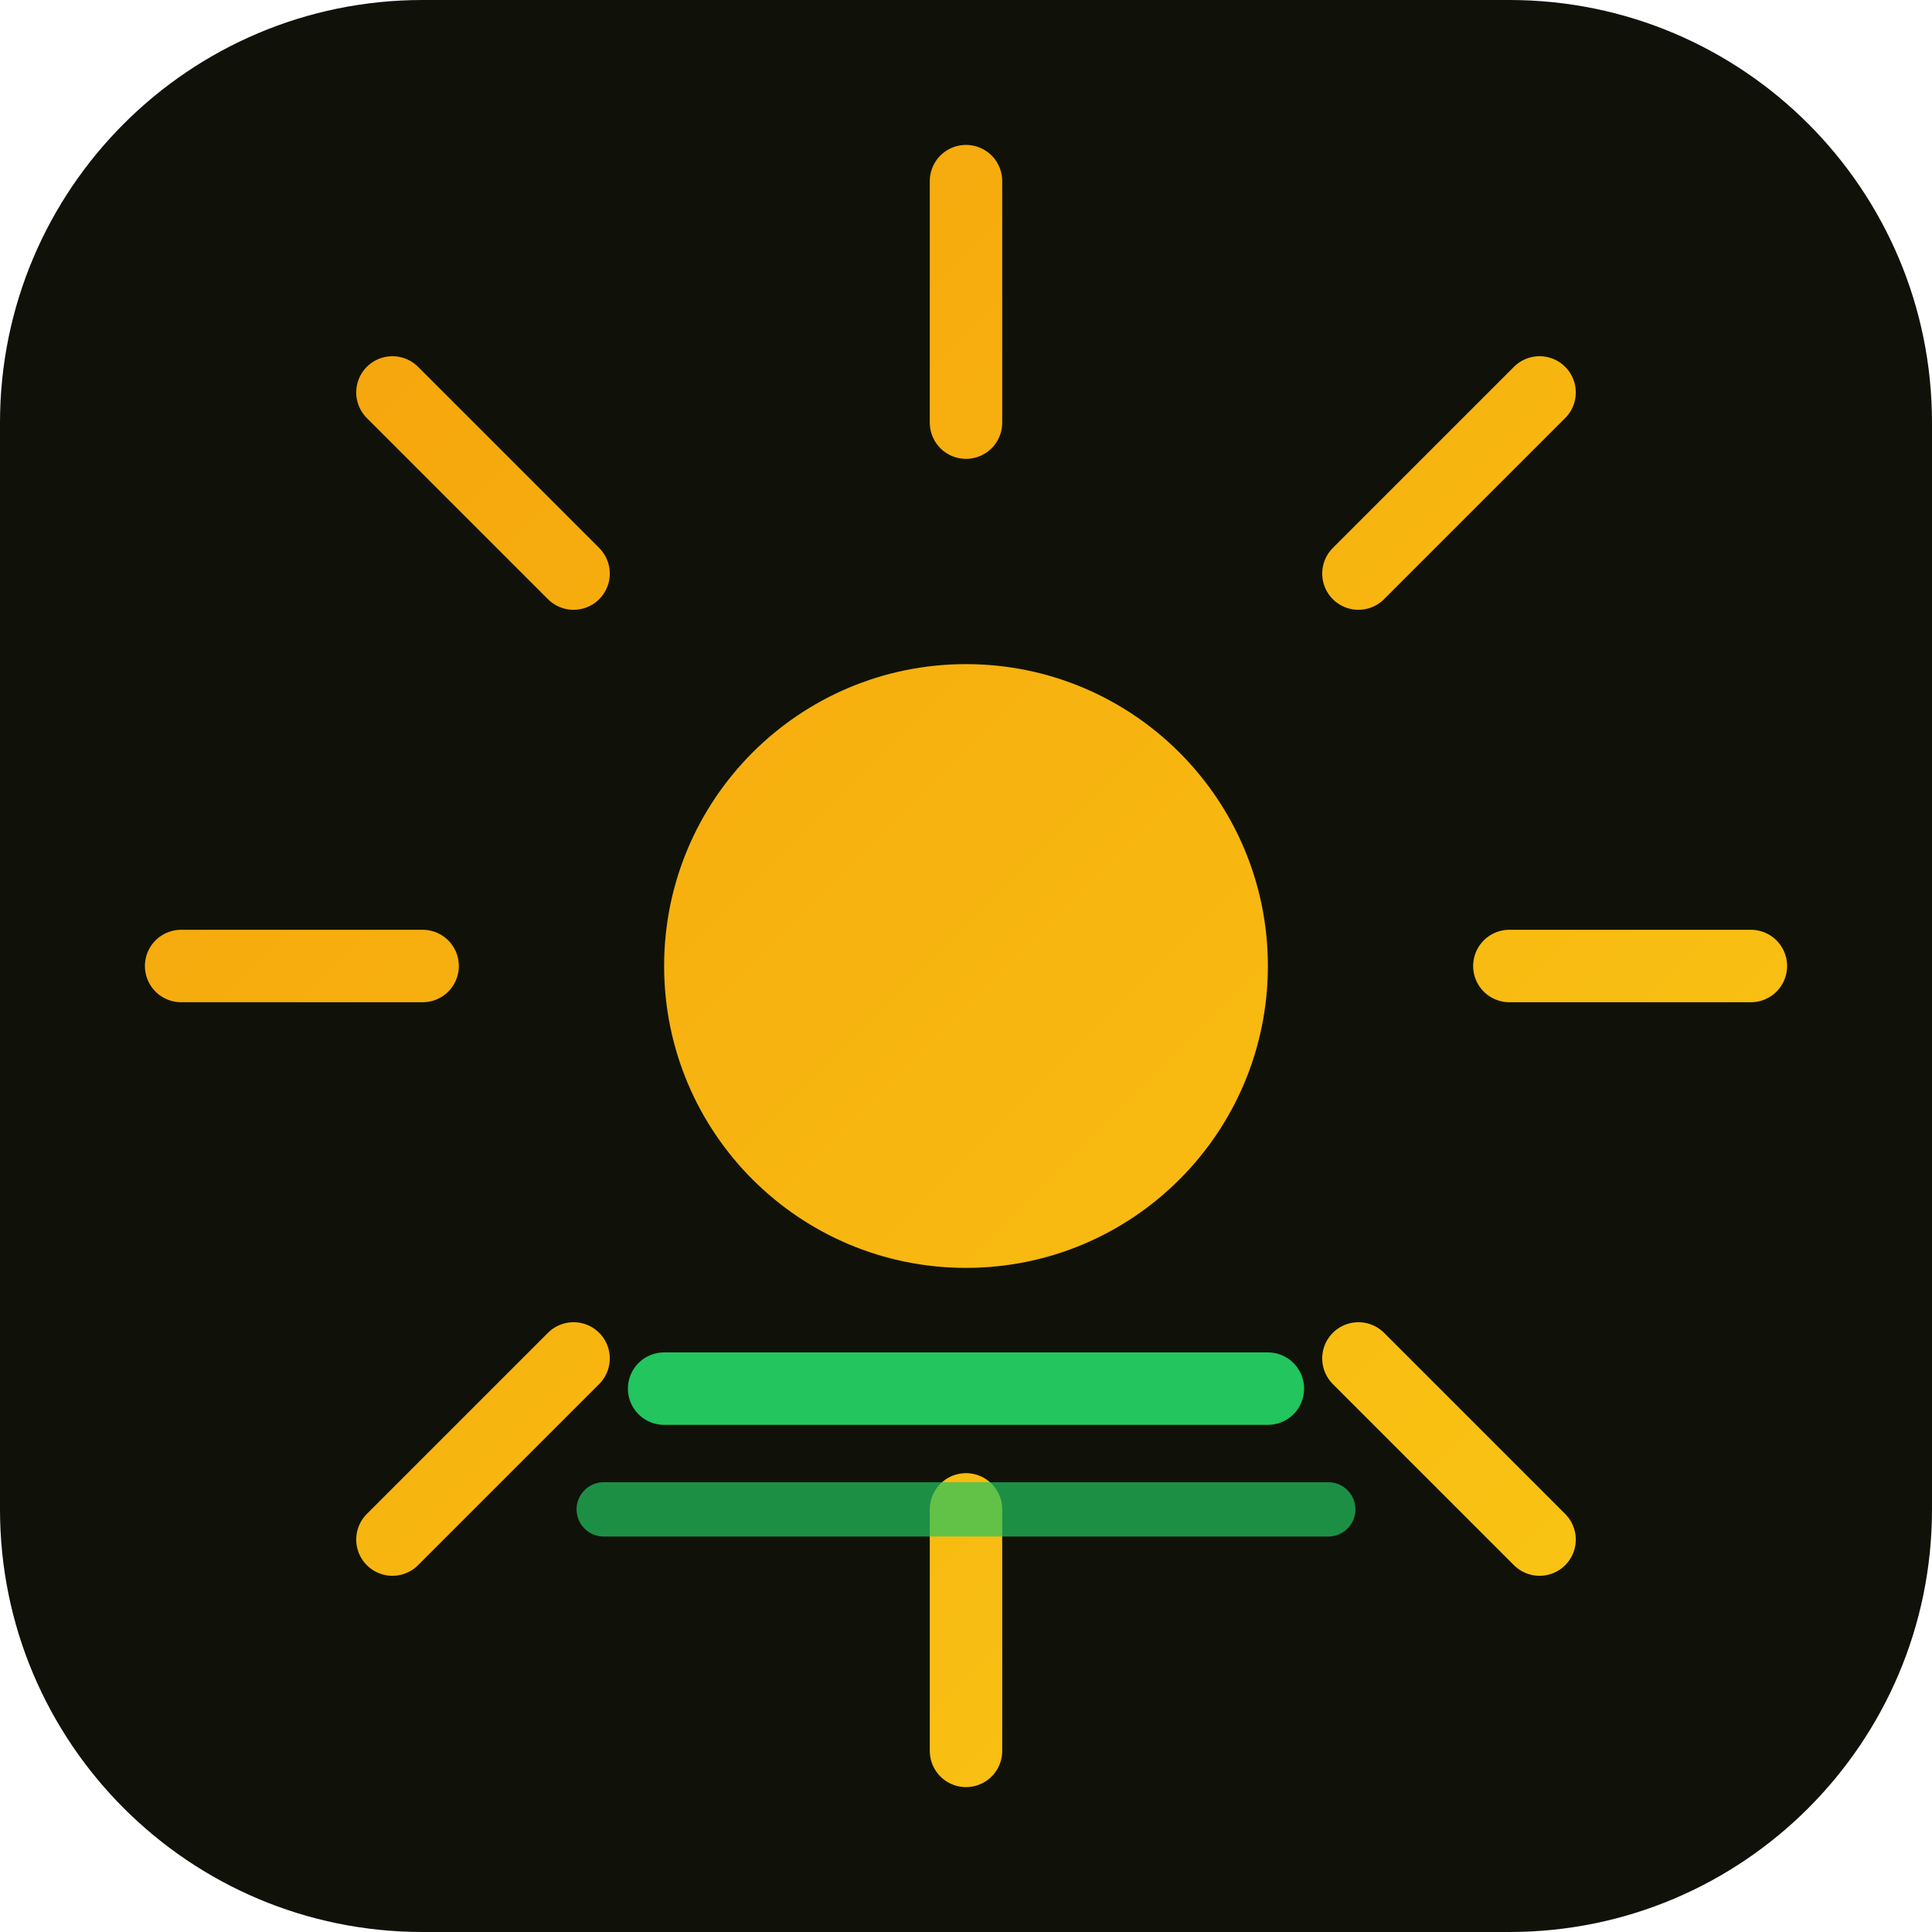
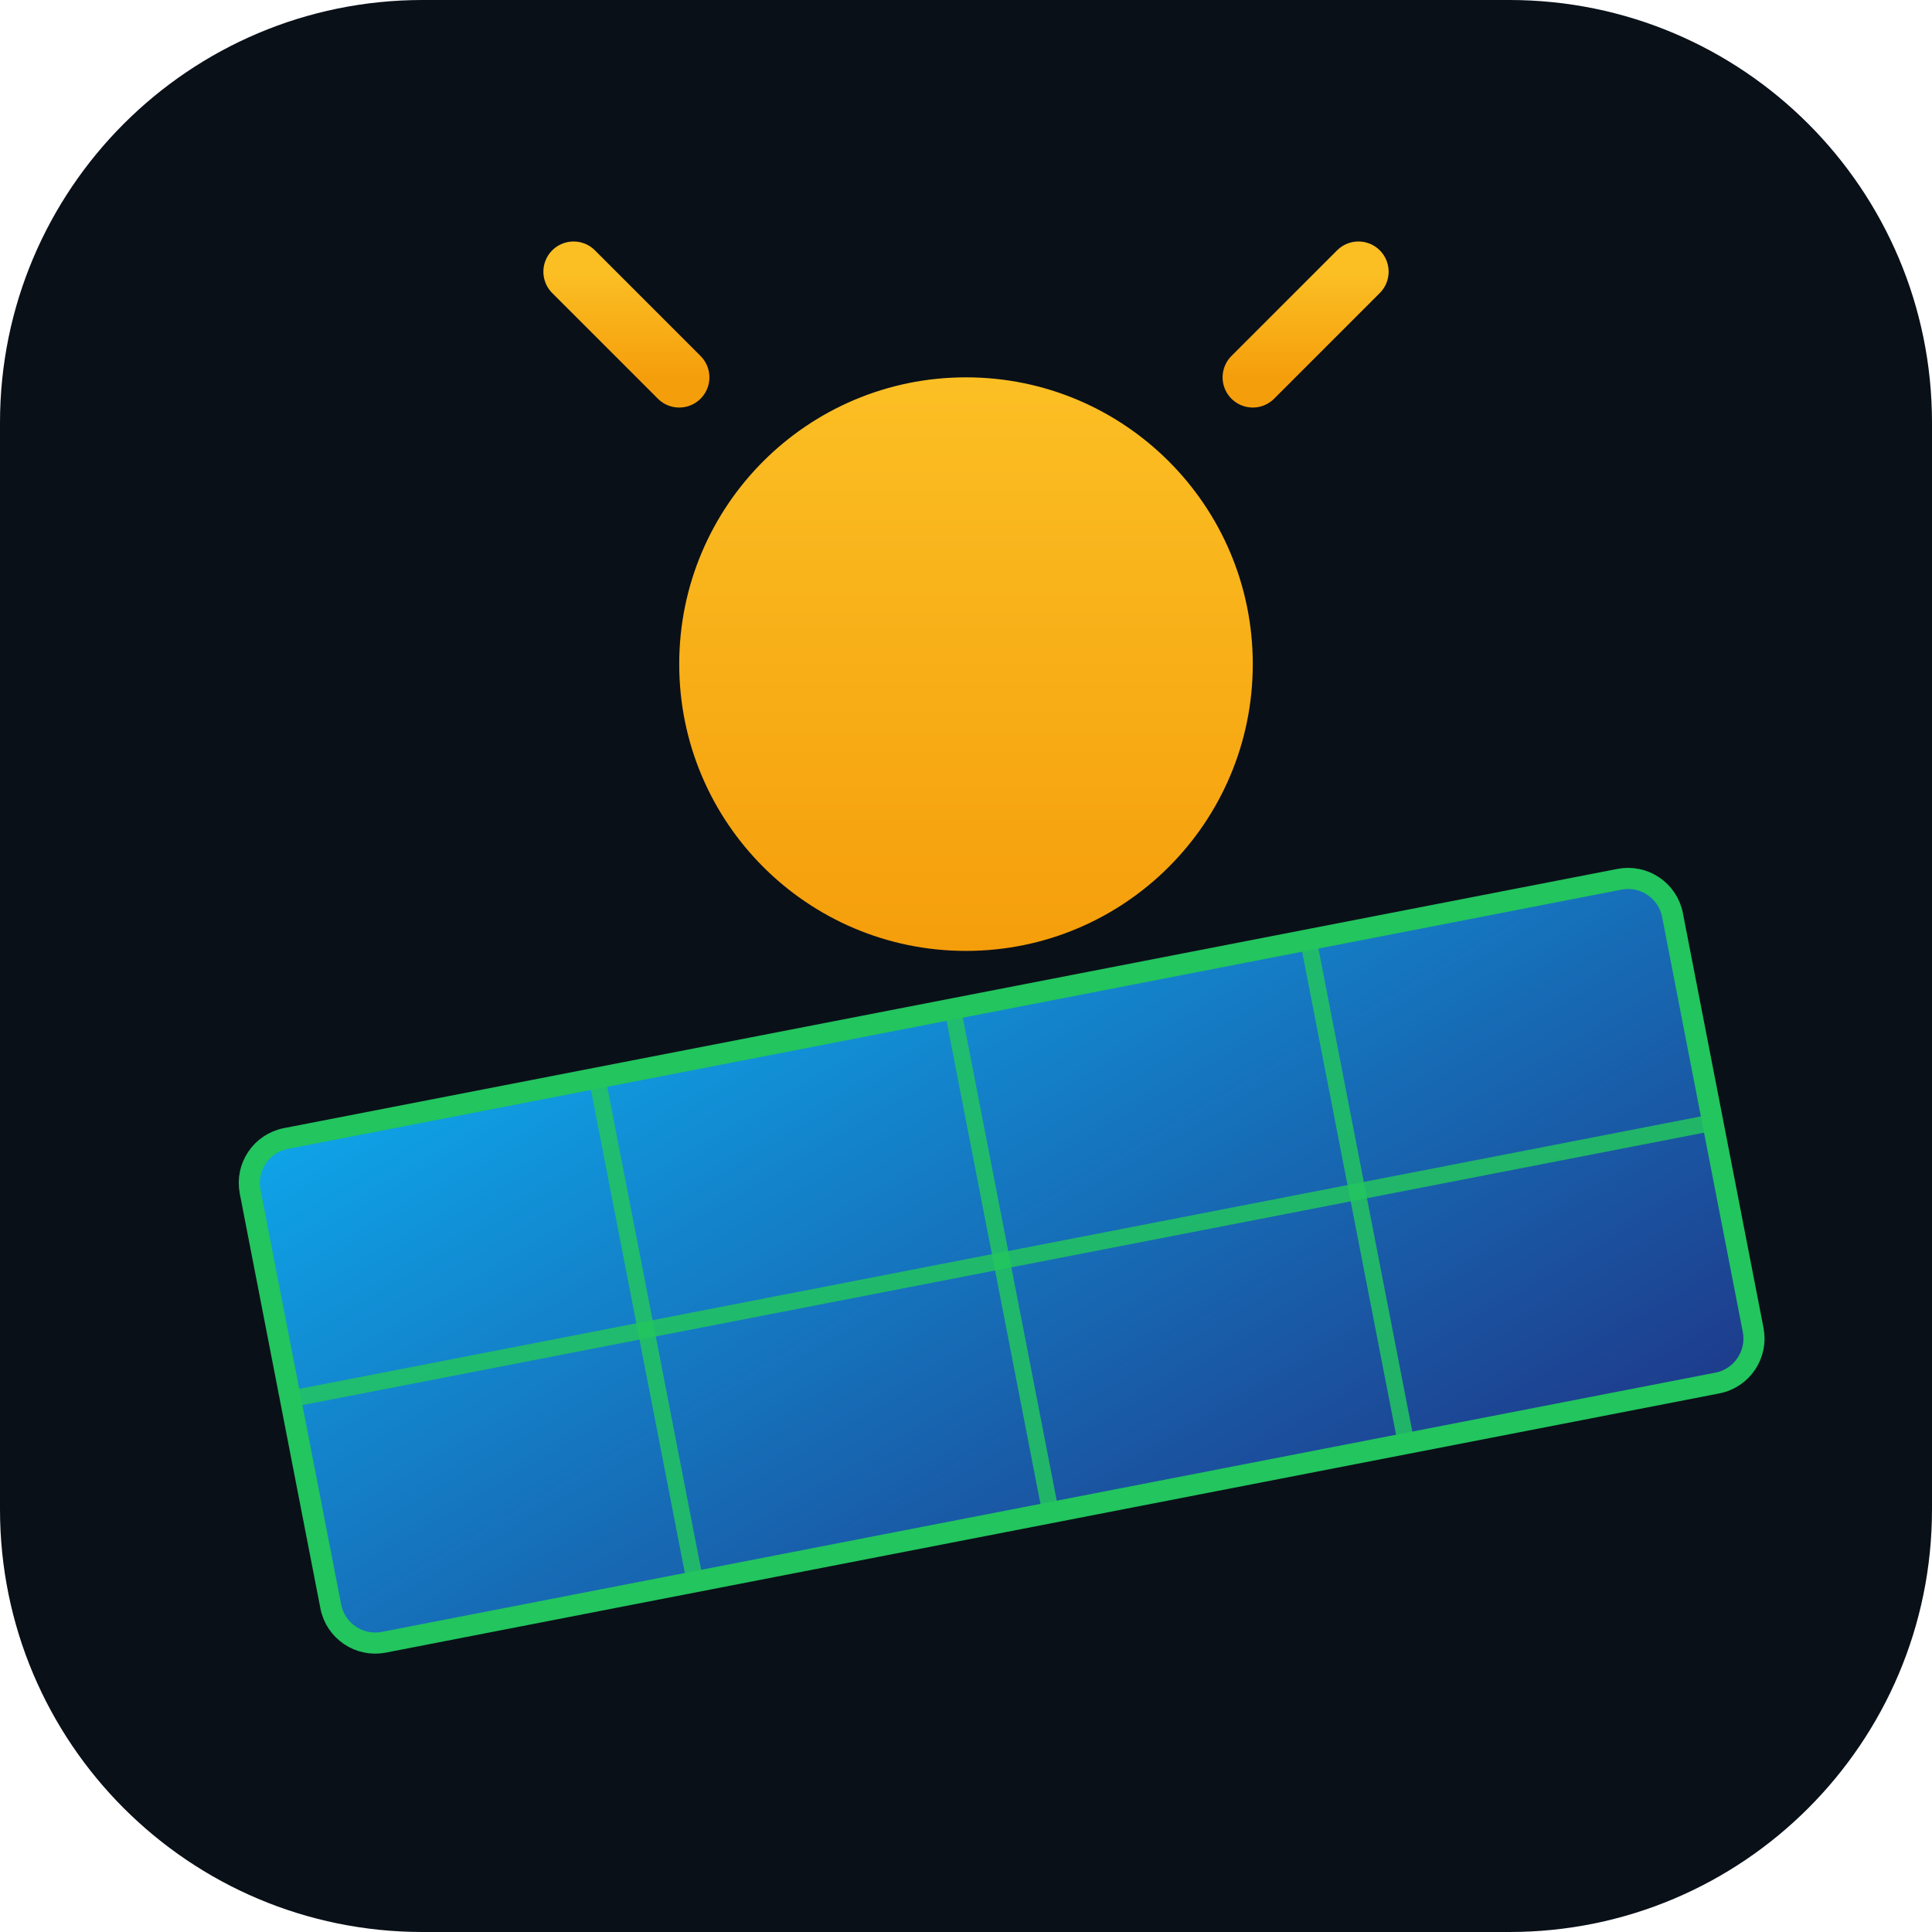
<svg xmlns="http://www.w3.org/2000/svg" viewBox="0 0 64 64" fill="none">
  <defs>
-     <linearGradient id="sm-grad" x1="0" y1="0" x2="64" y2="64" gradientUnits="userSpaceOnUse">
-       <stop offset="0" stop-color="#f59e0b" />
-       <stop offset="1" stop-color="#facc15" />
+     <linearGradient id="sm-sun" x1="0" y1="0" x2="0" y2="1">
+       <stop offset="0" stop-color="#fbbf24" />
+       <stop offset="1" stop-color="#f59e0b" />
+     </linearGradient>
+     <linearGradient id="sm-panel" x1="0" y1="0" x2="1" y2="1">
+       <stop offset="0" stop-color="#0ea5e9" />
+       <stop offset="1" stop-color="#1e3a8a" />
    </linearGradient>
  </defs>
-   <rect width="64" height="64" rx="14" fill="#10120a" />
-   <circle cx="32" cy="32" r="10" fill="url(#sm-grad)" />
-   <g stroke="url(#sm-grad)" stroke-width="2.4" stroke-linecap="round">
-     <line x1="32" y1="6" x2="32" y2="14" />
-     <line x1="32" y1="50" x2="32" y2="58" />
-     <line x1="6" y1="32" x2="14" y2="32" />
-     <line x1="50" y1="32" x2="58" y2="32" />
-     <line x1="13" y1="13" x2="19" y2="19" />
-     <line x1="45" y1="45" x2="51" y2="51" />
-     <line x1="13" y1="51" x2="19" y2="45" />
-     <line x1="45" y1="19" x2="51" y2="13" />
+   <rect width="64" height="64" rx="14" fill="#0a1018" />
+   <circle cx="32" cy="22" r="9.5" fill="url(#sm-sun)" />
+   <g stroke="url(#sm-sun)" stroke-width="2" stroke-linecap="round">
+     <line x1="32" y1="4" x2="32" y2="9" />
+     <line x1="15" y1="22" x2="20" y2="22" />
+     <line x1="44" y1="22" x2="49" y2="22" />
+     <line x1="19" y1="9" x2="22.5" y2="12.5" />
+     <line x1="41.5" y1="12.5" x2="45" y2="9" />
  </g>
-   <path d="M22 46 H42" stroke="#22c55e" stroke-width="2.4" stroke-linecap="round" />
-   <path d="M20 50 H44" stroke="#22c55e" stroke-width="1.8" stroke-linecap="round" opacity="0.7" />
+   <g transform="translate(8, 38) rotate(-11)">
+     <rect x="0" y="0" width="48" height="17" rx="1.5" fill="url(#sm-panel)" stroke="#22c55e" stroke-width="0.7" />
+     <line x1="12" y1="0" x2="12" y2="17" stroke="#22c55e" stroke-width="0.55" opacity="0.85" />
+     <line x1="24" y1="0" x2="24" y2="17" stroke="#22c55e" stroke-width="0.55" opacity="0.85" />
+     <line x1="36" y1="0" x2="36" y2="17" stroke="#22c55e" stroke-width="0.55" opacity="0.85" />
+     <line x1="0" y1="8.5" x2="48" y2="8.5" stroke="#22c55e" stroke-width="0.55" opacity="0.85" />
+   </g>
</svg>
